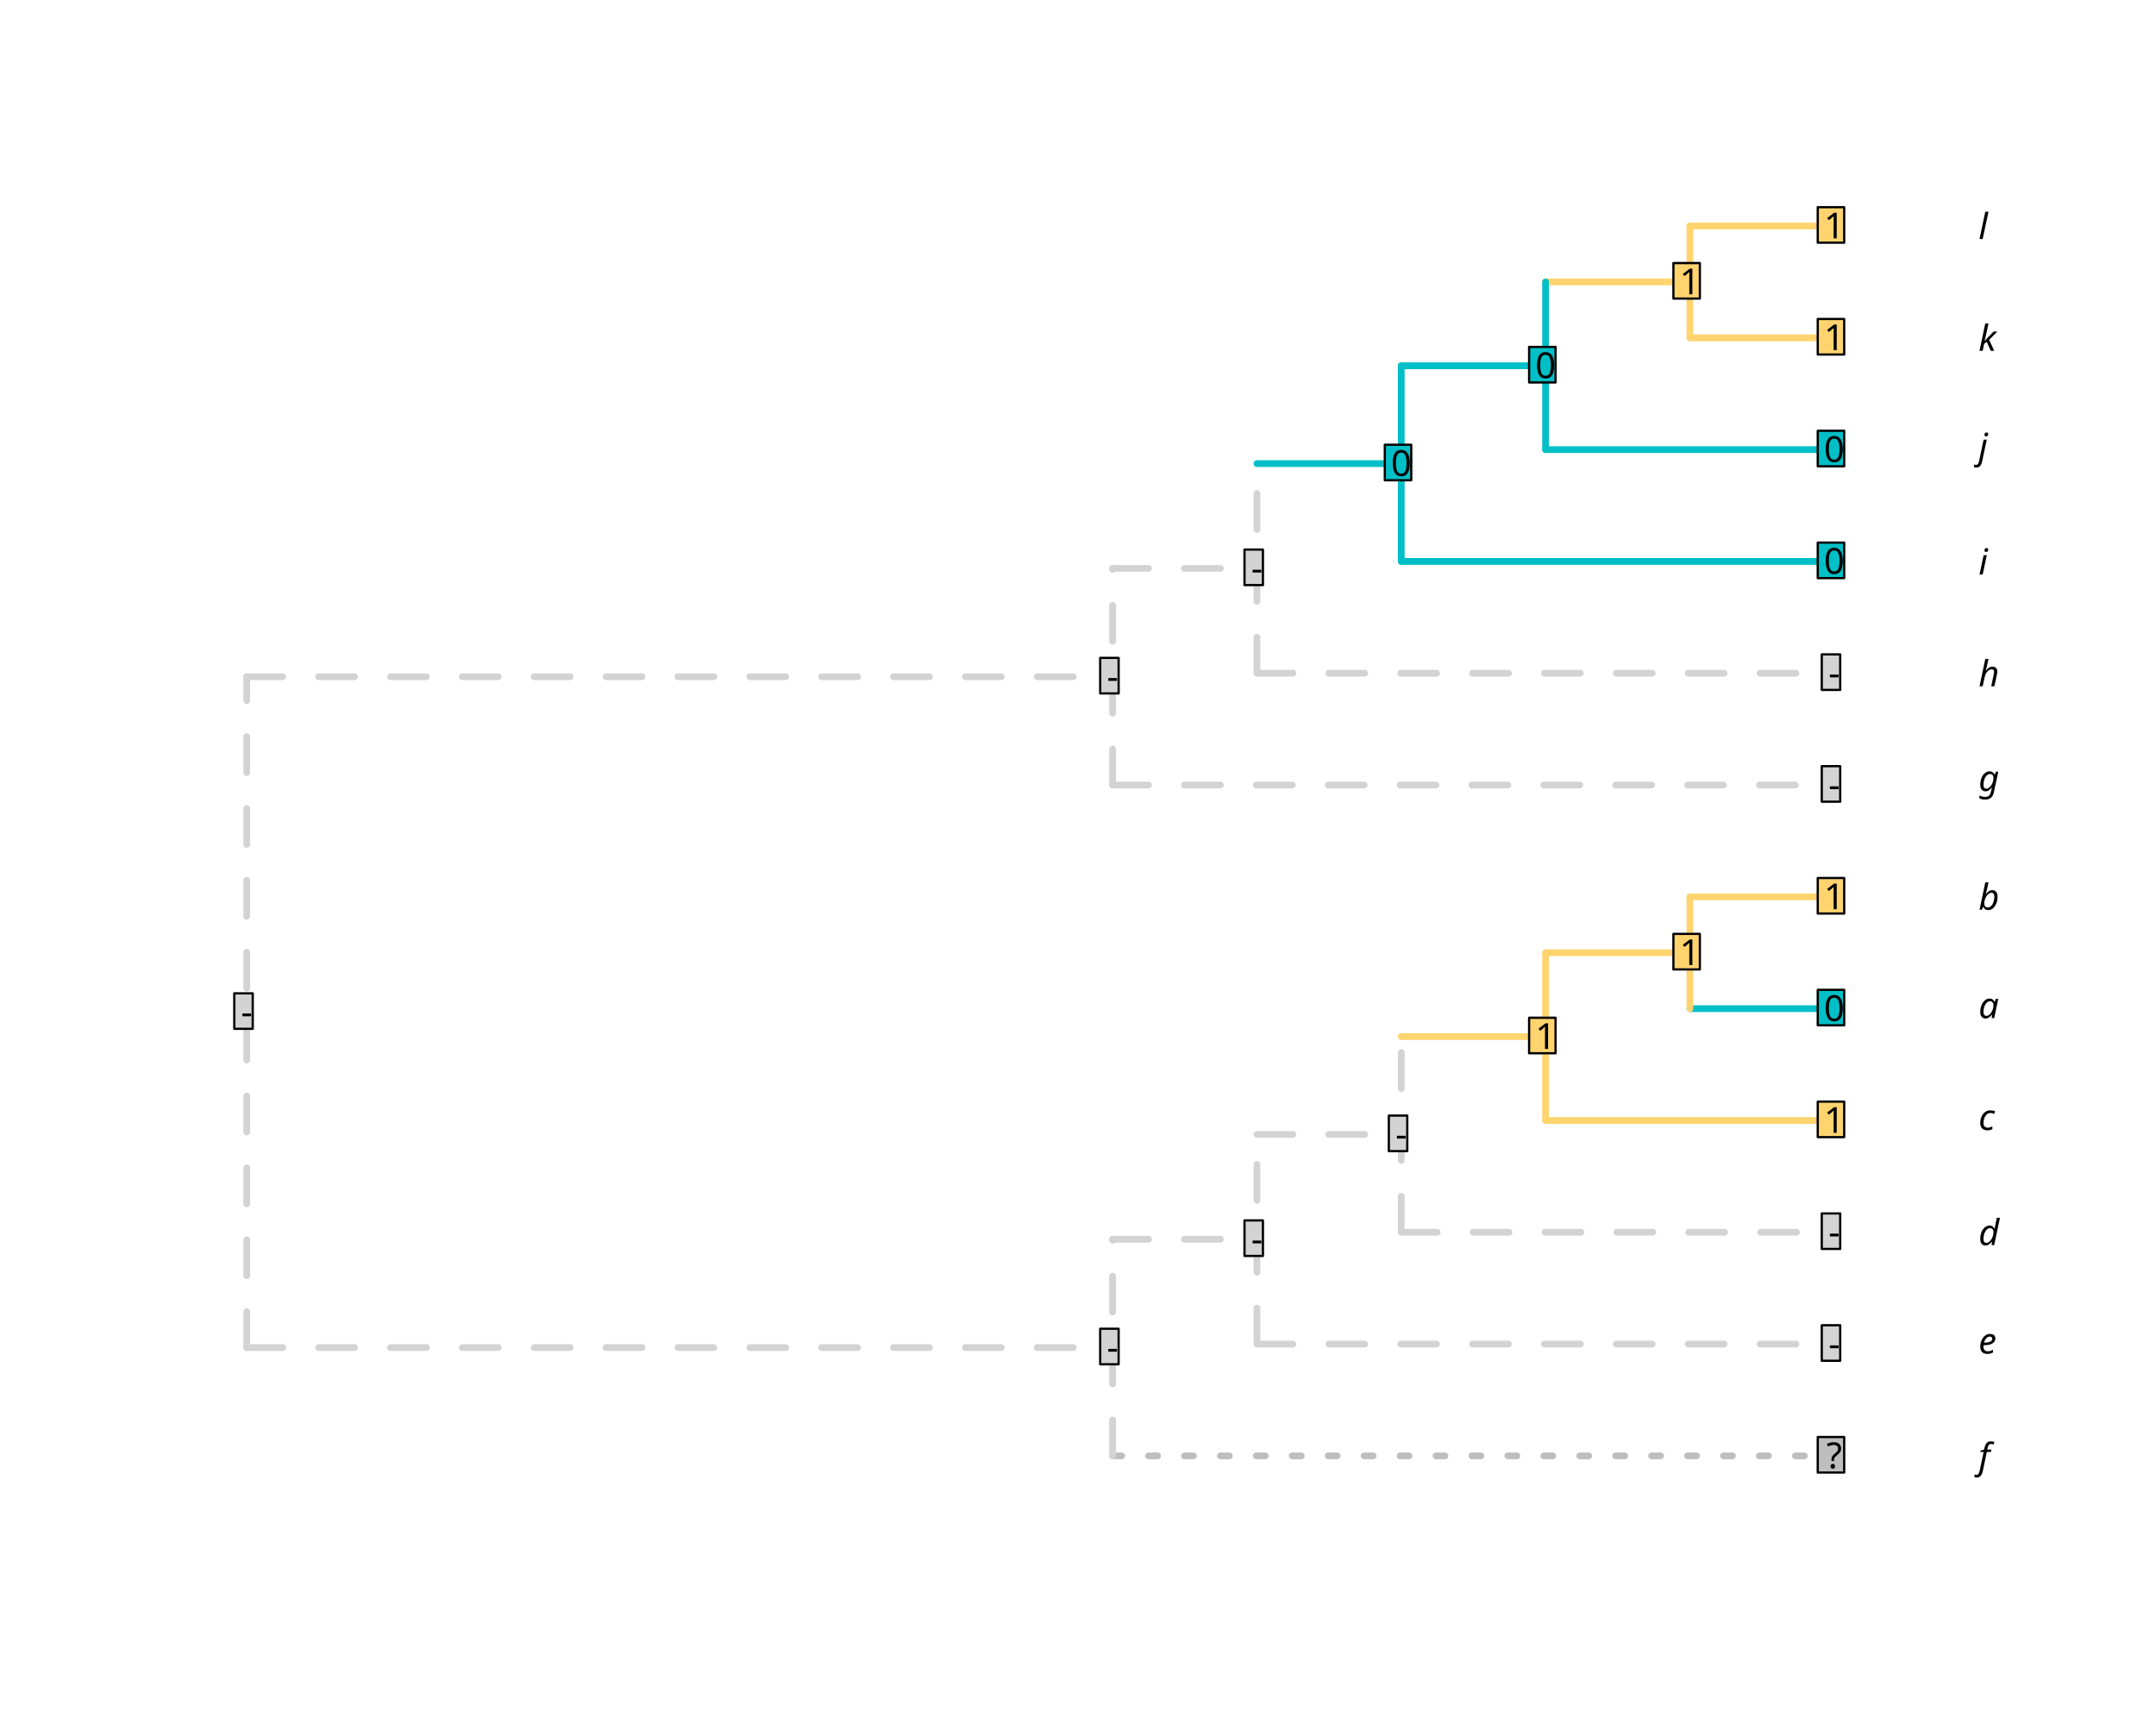
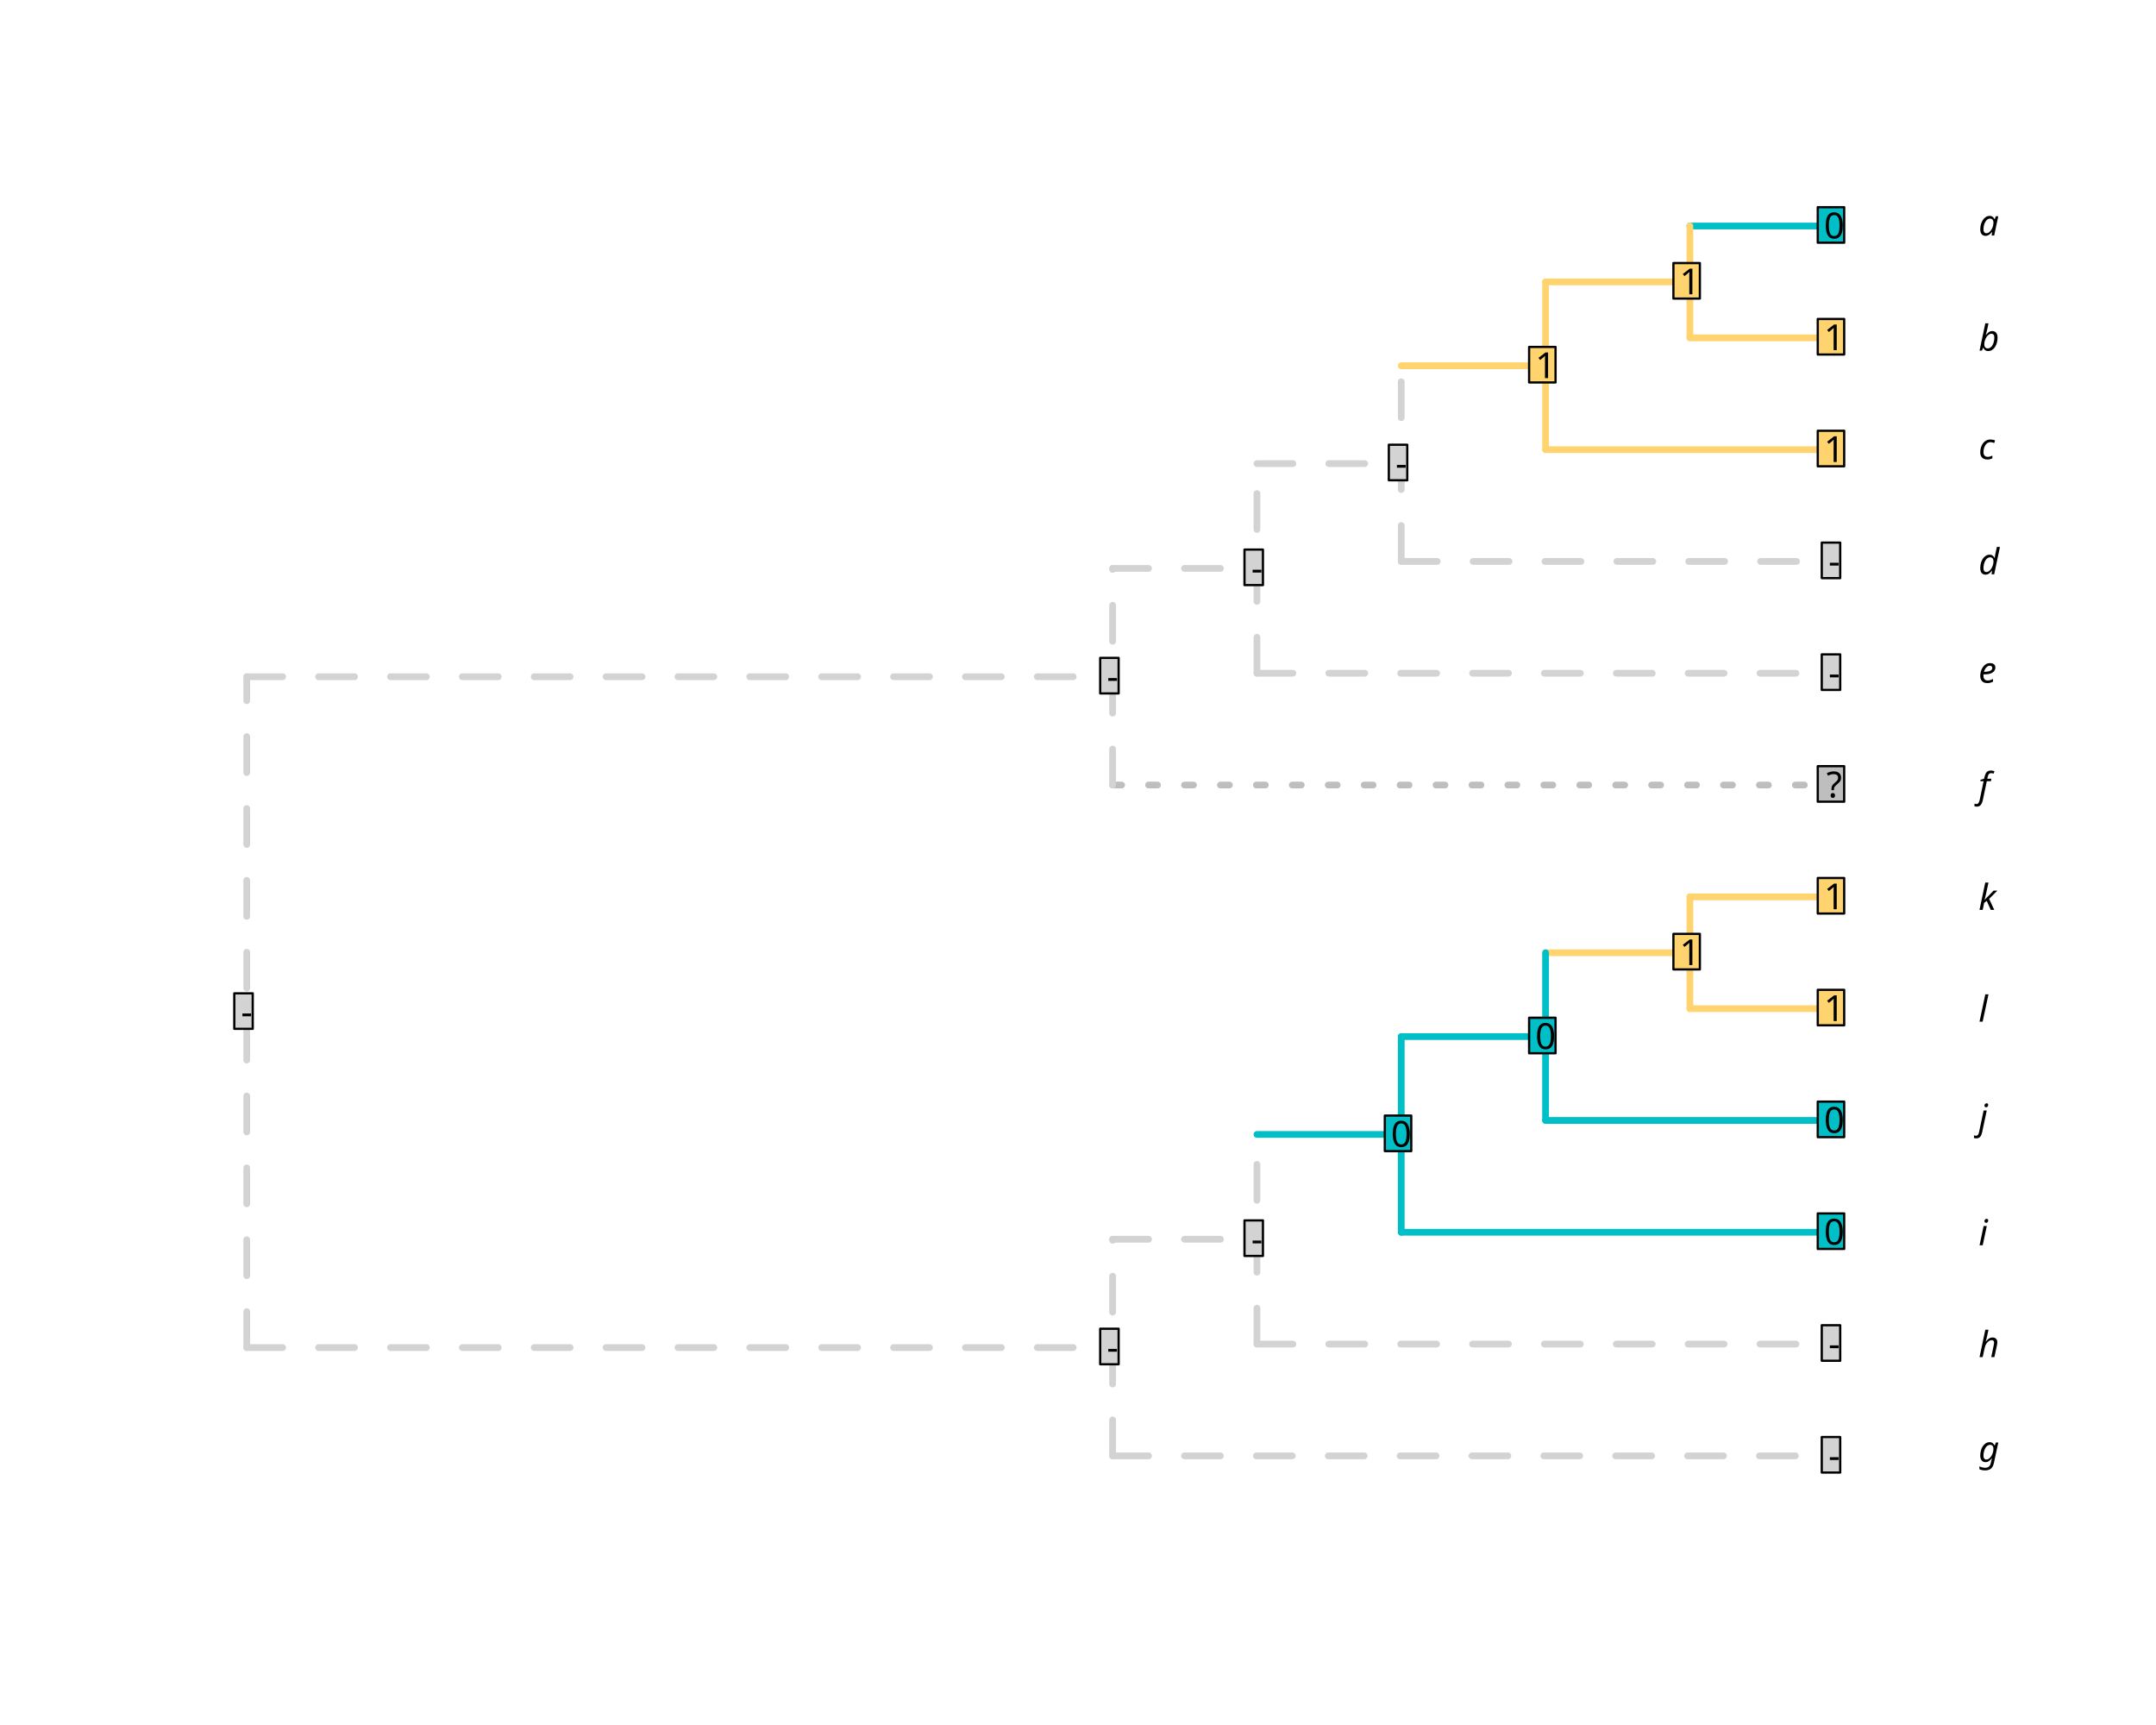
<svg xmlns="http://www.w3.org/2000/svg" class="svglite" data-engine-version="2.0" width="720.00pt" height="576.00pt" viewBox="0 0 720.00 576.00">
  <defs>
    <style type="text/css">
    .svglite line, .svglite polyline, .svglite polygon, .svglite path, .svglite rect, .svglite circle {
      fill: none;
      stroke: #000000;
      stroke-linecap: round;
      stroke-linejoin: round;
      stroke-miterlimit: 10.00;
    }
  </style>
  </defs>
  <rect width="100%" height="100%" style="stroke: none; fill: #FFFFFF;" />
  <defs>
    <clipPath id="cpMC4wMHw3MjAuMDB8MC4wMHw1NzYuMDA=">
      <rect x="0.00" y="0.00" width="720.00" height="576.00" />
    </clipPath>
  </defs>
  <g clip-path="url(#cpMC4wMHw3MjAuMDB8MC4wMHw1NzYuMDA=)">
</g>
  <defs>
    <clipPath id="cpNTkuMDR8Njg5Ljc2fDU5LjA0fDUwMi41Ng==">
      <rect x="59.04" y="59.04" width="630.72" height="443.52" />
    </clipPath>
  </defs>
  <g clip-path="url(#cpNTkuMDR8Njg5Ljc2fDU5LjA0fDUwMi41Ng==)">
    <line x1="82.40" y1="449.97" x2="371.56" y2="449.97" style="stroke-width: 2.25; stroke: #D3D3D3; stroke-dasharray: 12.00,12.00;" />
-     <line x1="371.56" y1="486.13" x2="612.54" y2="486.13" style="stroke-width: 2.25; stroke: #BEBEBE; stroke-dasharray: 3.00,9.00;" />
+     <line x1="371.56" y1="486.13" x2="612.54" y2="486.13" style="stroke-width: 2.25; stroke: #D3D3D3; stroke-dasharray: 12.00,12.00;" />
    <line x1="371.56" y1="413.80" x2="419.76" y2="413.80" style="stroke-width: 2.25; stroke: #D3D3D3; stroke-dasharray: 12.00,12.00;" />
    <line x1="419.76" y1="448.80" x2="612.54" y2="448.80" style="stroke-width: 2.25; stroke: #D3D3D3; stroke-dasharray: 12.00,12.00;" />
-     <line x1="419.76" y1="378.80" x2="467.95" y2="378.80" style="stroke-width: 2.25; stroke: #D3D3D3; stroke-dasharray: 12.00,12.00;" />
-     <line x1="467.95" y1="411.47" x2="612.54" y2="411.47" style="stroke-width: 2.25; stroke: #D3D3D3; stroke-dasharray: 12.00,12.00;" />
-     <line x1="467.95" y1="346.13" x2="516.15" y2="346.13" style="stroke-width: 2.25; stroke: #FFD46F;" />
-     <line x1="516.15" y1="374.13" x2="612.54" y2="374.13" style="stroke-width: 2.25; stroke: #FFD46F;" />
+     <line x1="419.76" y1="378.80" x2="467.95" y2="378.80" style="stroke-width: 2.25; stroke: #00BFC6;" />
+     <line x1="467.95" y1="411.47" x2="612.54" y2="411.47" style="stroke-width: 2.25; stroke: #00BFC6;" />
+     <line x1="467.95" y1="346.13" x2="516.15" y2="346.13" style="stroke-width: 2.25; stroke: #00BFC6;" />
+     <line x1="516.15" y1="374.13" x2="612.54" y2="374.13" style="stroke-width: 2.25; stroke: #00BFC6;" />
    <line x1="516.15" y1="318.13" x2="564.34" y2="318.13" style="stroke-width: 2.25; stroke: #FFD46F;" />
-     <line x1="564.34" y1="336.80" x2="612.54" y2="336.80" style="stroke-width: 2.25; stroke: #00BFC6;" />
+     <line x1="564.34" y1="336.80" x2="612.54" y2="336.80" style="stroke-width: 2.25; stroke: #FFD46F;" />
    <line x1="564.34" y1="299.47" x2="612.54" y2="299.47" style="stroke-width: 2.25; stroke: #FFD46F;" />
    <line x1="82.40" y1="225.97" x2="371.56" y2="225.97" style="stroke-width: 2.25; stroke: #D3D3D3; stroke-dasharray: 12.00,12.00;" />
-     <line x1="371.56" y1="262.13" x2="612.54" y2="262.13" style="stroke-width: 2.25; stroke: #D3D3D3; stroke-dasharray: 12.00,12.00;" />
+     <line x1="371.56" y1="262.13" x2="612.54" y2="262.13" style="stroke-width: 2.25; stroke: #BEBEBE; stroke-dasharray: 3.00,9.00;" />
    <line x1="371.56" y1="189.80" x2="419.76" y2="189.80" style="stroke-width: 2.25; stroke: #D3D3D3; stroke-dasharray: 12.00,12.00;" />
    <line x1="419.76" y1="224.80" x2="612.54" y2="224.80" style="stroke-width: 2.25; stroke: #D3D3D3; stroke-dasharray: 12.00,12.00;" />
-     <line x1="419.76" y1="154.80" x2="467.95" y2="154.80" style="stroke-width: 2.25; stroke: #00BFC6;" />
-     <line x1="467.95" y1="187.47" x2="612.54" y2="187.47" style="stroke-width: 2.25; stroke: #00BFC6;" />
-     <line x1="467.95" y1="122.13" x2="516.15" y2="122.13" style="stroke-width: 2.25; stroke: #00BFC6;" />
-     <line x1="516.15" y1="150.13" x2="612.54" y2="150.13" style="stroke-width: 2.25; stroke: #00BFC6;" />
+     <line x1="419.76" y1="154.80" x2="467.95" y2="154.80" style="stroke-width: 2.25; stroke: #D3D3D3; stroke-dasharray: 12.00,12.00;" />
+     <line x1="467.95" y1="187.47" x2="612.54" y2="187.47" style="stroke-width: 2.25; stroke: #D3D3D3; stroke-dasharray: 12.00,12.00;" />
+     <line x1="467.95" y1="122.13" x2="516.15" y2="122.13" style="stroke-width: 2.25; stroke: #FFD46F;" />
+     <line x1="516.15" y1="150.13" x2="612.54" y2="150.13" style="stroke-width: 2.25; stroke: #FFD46F;" />
    <line x1="516.15" y1="94.13" x2="564.34" y2="94.13" style="stroke-width: 2.25; stroke: #FFD46F;" />
    <line x1="564.34" y1="112.80" x2="612.54" y2="112.80" style="stroke-width: 2.25; stroke: #FFD46F;" />
-     <line x1="564.34" y1="75.47" x2="612.54" y2="75.47" style="stroke-width: 2.25; stroke: #FFD46F;" />
+     <line x1="564.34" y1="75.47" x2="612.54" y2="75.47" style="stroke-width: 2.25; stroke: #00BFC6;" />
    <line x1="82.40" y1="449.97" x2="82.40" y2="225.97" style="stroke-width: 2.25; stroke: #D3D3D3; stroke-dasharray: 12.00,12.00;" />
+     <line x1="371.56" y1="262.13" x2="371.56" y2="189.80" style="stroke-width: 2.25; stroke: #D3D3D3; stroke-dasharray: 12.00,12.00;" />
+     <line x1="419.76" y1="224.80" x2="419.76" y2="154.80" style="stroke-width: 2.25; stroke: #D3D3D3; stroke-dasharray: 12.00,12.00;" />
+     <line x1="467.95" y1="187.47" x2="467.95" y2="122.13" style="stroke-width: 2.25; stroke: #D3D3D3; stroke-dasharray: 12.00,12.00;" />
+     <line x1="516.15" y1="150.13" x2="516.15" y2="94.13" style="stroke-width: 2.25; stroke: #FFD46F;" />
+     <line x1="564.34" y1="112.80" x2="564.34" y2="75.47" style="stroke-width: 2.25; stroke: #FFD46F;" />
    <line x1="371.56" y1="486.13" x2="371.56" y2="413.80" style="stroke-width: 2.25; stroke: #D3D3D3; stroke-dasharray: 12.00,12.00;" />
    <line x1="419.76" y1="448.80" x2="419.76" y2="378.80" style="stroke-width: 2.25; stroke: #D3D3D3; stroke-dasharray: 12.00,12.00;" />
-     <line x1="467.95" y1="411.47" x2="467.95" y2="346.13" style="stroke-width: 2.25; stroke: #D3D3D3; stroke-dasharray: 12.00,12.00;" />
-     <line x1="516.15" y1="374.13" x2="516.15" y2="318.13" style="stroke-width: 2.25; stroke: #FFD46F;" />
+     <line x1="467.95" y1="411.47" x2="467.95" y2="346.13" style="stroke-width: 2.25; stroke: #00BFC6;" />
+     <line x1="516.15" y1="374.13" x2="516.15" y2="318.13" style="stroke-width: 2.25; stroke: #00BFC6;" />
    <line x1="564.34" y1="336.80" x2="564.34" y2="299.47" style="stroke-width: 2.25; stroke: #FFD46F;" />
-     <line x1="371.56" y1="262.13" x2="371.56" y2="189.80" style="stroke-width: 2.25; stroke: #D3D3D3; stroke-dasharray: 12.00,12.00;" />
-     <line x1="419.76" y1="224.80" x2="419.76" y2="154.80" style="stroke-width: 2.25; stroke: #D3D3D3; stroke-dasharray: 12.00,12.00;" />
-     <line x1="467.95" y1="187.47" x2="467.95" y2="122.13" style="stroke-width: 2.25; stroke: #00BFC6;" />
-     <line x1="516.15" y1="150.13" x2="516.15" y2="94.13" style="stroke-width: 2.25; stroke: #00BFC6;" />
-     <line x1="564.34" y1="112.80" x2="564.34" y2="75.47" style="stroke-width: 2.25; stroke: #FFD46F;" />
-     <text x="660.73" y="339.97" style="font-size: 12.00px; font-style: italic; font-family: sans;" textLength="6.67px" lengthAdjust="spacingAndGlyphs">a</text>
-     <text x="660.73" y="303.76" style="font-size: 12.00px; font-style: italic; font-family: sans;" textLength="6.67px" lengthAdjust="spacingAndGlyphs">b</text>
-     <text x="660.73" y="377.30" style="font-size: 12.00px; font-style: italic; font-family: sans;" textLength="6.00px" lengthAdjust="spacingAndGlyphs">c</text>
-     <text x="660.73" y="415.76" style="font-size: 12.00px; font-style: italic; font-family: sans;" textLength="6.67px" lengthAdjust="spacingAndGlyphs">d</text>
-     <text x="660.73" y="451.97" style="font-size: 12.00px; font-style: italic; font-family: sans;" textLength="6.67px" lengthAdjust="spacingAndGlyphs">e</text>
-     <text x="660.73" y="490.47" style="font-size: 12.00px; font-style: italic; font-family: sans;" textLength="3.33px" lengthAdjust="spacingAndGlyphs">f</text>
-     <text x="660.73" y="264.11" style="font-size: 12.00px; font-style: italic; font-family: sans;" textLength="6.67px" lengthAdjust="spacingAndGlyphs">g</text>
-     <text x="660.73" y="229.15" style="font-size: 12.00px; font-style: italic; font-family: sans;" textLength="6.67px" lengthAdjust="spacingAndGlyphs">h</text>
-     <text x="660.73" y="191.82" style="font-size: 12.00px; font-style: italic; font-family: sans;" textLength="2.66px" lengthAdjust="spacingAndGlyphs">i</text>
-     <text x="660.73" y="153.24" style="font-size: 12.00px; font-style: italic; font-family: sans;" textLength="2.66px" lengthAdjust="spacingAndGlyphs">j</text>
-     <text x="660.73" y="117.15" style="font-size: 12.00px; font-style: italic; font-family: sans;" textLength="6.00px" lengthAdjust="spacingAndGlyphs">k</text>
-     <text x="660.73" y="79.82" style="font-size: 12.00px; font-style: italic; font-family: sans;" textLength="2.66px" lengthAdjust="spacingAndGlyphs">l</text>
-     <rect x="607.04" y="330.51" width="8.83" height="11.86" style="stroke-width: 0.75; fill: #00BFC6;" />
+     <text x="660.73" y="78.64" style="font-size: 12.00px; font-style: italic; font-family: sans;" textLength="6.67px" lengthAdjust="spacingAndGlyphs">a</text>
+     <text x="660.73" y="117.09" style="font-size: 12.00px; font-style: italic; font-family: sans;" textLength="6.67px" lengthAdjust="spacingAndGlyphs">b</text>
+     <text x="660.73" y="153.30" style="font-size: 12.00px; font-style: italic; font-family: sans;" textLength="6.00px" lengthAdjust="spacingAndGlyphs">c</text>
+     <text x="660.73" y="191.76" style="font-size: 12.00px; font-style: italic; font-family: sans;" textLength="6.67px" lengthAdjust="spacingAndGlyphs">d</text>
+     <text x="660.73" y="227.97" style="font-size: 12.00px; font-style: italic; font-family: sans;" textLength="6.67px" lengthAdjust="spacingAndGlyphs">e</text>
+     <text x="660.73" y="266.47" style="font-size: 12.00px; font-style: italic; font-family: sans;" textLength="3.33px" lengthAdjust="spacingAndGlyphs">f</text>
+     <text x="660.73" y="488.11" style="font-size: 12.00px; font-style: italic; font-family: sans;" textLength="6.67px" lengthAdjust="spacingAndGlyphs">g</text>
+     <text x="660.73" y="453.15" style="font-size: 12.00px; font-style: italic; font-family: sans;" textLength="6.67px" lengthAdjust="spacingAndGlyphs">h</text>
+     <text x="660.73" y="415.82" style="font-size: 12.00px; font-style: italic; font-family: sans;" textLength="2.66px" lengthAdjust="spacingAndGlyphs">i</text>
+     <text x="660.73" y="377.24" style="font-size: 12.00px; font-style: italic; font-family: sans;" textLength="2.66px" lengthAdjust="spacingAndGlyphs">j</text>
+     <text x="660.73" y="303.82" style="font-size: 12.00px; font-style: italic; font-family: sans;" textLength="6.00px" lengthAdjust="spacingAndGlyphs">k</text>
+     <text x="660.73" y="341.15" style="font-size: 12.00px; font-style: italic; font-family: sans;" textLength="2.66px" lengthAdjust="spacingAndGlyphs">l</text>
+     <rect x="607.04" y="69.18" width="8.83" height="11.86" style="stroke-width: 0.75; fill: #00BFC6;" />
+     <rect x="607.04" y="106.51" width="8.83" height="11.86" style="stroke-width: 0.75; fill: #FFD46F;" />
+     <rect x="607.04" y="143.84" width="8.83" height="11.86" style="stroke-width: 0.75; fill: #FFD46F;" />
+     <rect x="608.38" y="181.18" width="6.16" height="11.86" style="stroke-width: 0.75; fill: #D3D3D3;" />
+     <rect x="608.38" y="218.51" width="6.16" height="11.86" style="stroke-width: 0.75; fill: #D3D3D3;" />
+     <rect x="607.04" y="255.84" width="8.83" height="11.86" style="stroke-width: 0.75; fill: #BEBEBE;" />
+     <rect x="608.38" y="479.84" width="6.16" height="11.86" style="stroke-width: 0.75; fill: #D3D3D3;" />
+     <rect x="608.38" y="442.51" width="6.16" height="11.86" style="stroke-width: 0.75; fill: #D3D3D3;" />
+     <rect x="607.04" y="405.18" width="8.83" height="11.86" style="stroke-width: 0.75; fill: #00BFC6;" />
+     <rect x="607.04" y="367.84" width="8.83" height="11.86" style="stroke-width: 0.75; fill: #00BFC6;" />
    <rect x="607.04" y="293.18" width="8.83" height="11.86" style="stroke-width: 0.75; fill: #FFD46F;" />
-     <rect x="607.04" y="367.84" width="8.83" height="11.86" style="stroke-width: 0.75; fill: #FFD46F;" />
-     <rect x="608.38" y="405.18" width="6.16" height="11.86" style="stroke-width: 0.75; fill: #D3D3D3;" />
-     <rect x="608.38" y="442.51" width="6.16" height="11.86" style="stroke-width: 0.75; fill: #D3D3D3;" />
-     <rect x="607.04" y="479.84" width="8.83" height="11.86" style="stroke-width: 0.75; fill: #BEBEBE;" />
-     <rect x="608.38" y="255.84" width="6.16" height="11.86" style="stroke-width: 0.75; fill: #D3D3D3;" />
-     <rect x="608.38" y="218.51" width="6.16" height="11.86" style="stroke-width: 0.75; fill: #D3D3D3;" />
-     <rect x="607.04" y="181.18" width="8.83" height="11.86" style="stroke-width: 0.75; fill: #00BFC6;" />
-     <rect x="607.04" y="143.84" width="8.83" height="11.86" style="stroke-width: 0.75; fill: #00BFC6;" />
-     <rect x="607.04" y="106.51" width="8.83" height="11.86" style="stroke-width: 0.75; fill: #FFD46F;" />
-     <rect x="607.04" y="69.18" width="8.83" height="11.86" style="stroke-width: 0.75; fill: #FFD46F;" />
+     <rect x="607.04" y="330.51" width="8.83" height="11.86" style="stroke-width: 0.75; fill: #FFD46F;" />
    <rect x="78.24" y="331.68" width="6.16" height="11.86" style="stroke-width: 0.75; fill: #D3D3D3;" />
+     <rect x="367.41" y="219.68" width="6.16" height="11.86" style="stroke-width: 0.75; fill: #D3D3D3;" />
+     <rect x="415.60" y="183.51" width="6.16" height="11.86" style="stroke-width: 0.75; fill: #D3D3D3;" />
+     <rect x="463.80" y="148.51" width="6.16" height="11.86" style="stroke-width: 0.75; fill: #D3D3D3;" />
+     <rect x="510.65" y="115.84" width="8.83" height="11.86" style="stroke-width: 0.75; fill: #FFD46F;" />
+     <rect x="558.84" y="87.84" width="8.83" height="11.86" style="stroke-width: 0.75; fill: #FFD46F;" />
    <rect x="367.41" y="443.68" width="6.16" height="11.86" style="stroke-width: 0.75; fill: #D3D3D3;" />
    <rect x="415.60" y="407.51" width="6.16" height="11.86" style="stroke-width: 0.75; fill: #D3D3D3;" />
-     <rect x="463.80" y="372.51" width="6.16" height="11.86" style="stroke-width: 0.75; fill: #D3D3D3;" />
-     <rect x="510.65" y="339.84" width="8.83" height="11.86" style="stroke-width: 0.75; fill: #FFD46F;" />
+     <rect x="462.46" y="372.51" width="8.83" height="11.86" style="stroke-width: 0.75; fill: #00BFC6;" />
+     <rect x="510.65" y="339.84" width="8.83" height="11.86" style="stroke-width: 0.75; fill: #00BFC6;" />
    <rect x="558.84" y="311.84" width="8.83" height="11.86" style="stroke-width: 0.75; fill: #FFD46F;" />
-     <rect x="367.41" y="219.68" width="6.16" height="11.86" style="stroke-width: 0.75; fill: #D3D3D3;" />
-     <rect x="415.60" y="183.51" width="6.16" height="11.86" style="stroke-width: 0.75; fill: #D3D3D3;" />
-     <rect x="462.46" y="148.51" width="8.83" height="11.86" style="stroke-width: 0.75; fill: #00BFC6;" />
-     <rect x="510.65" y="115.84" width="8.83" height="11.86" style="stroke-width: 0.75; fill: #00BFC6;" />
-     <rect x="558.84" y="87.84" width="8.83" height="11.86" style="stroke-width: 0.75; fill: #FFD46F;" />
-     <text x="612.54" y="340.93" text-anchor="middle" style="font-size: 12.00px; font-family: sans;" textLength="6.67px" lengthAdjust="spacingAndGlyphs">0</text>
+     <text x="612.54" y="79.60" text-anchor="middle" style="font-size: 12.00px; font-family: sans;" textLength="6.67px" lengthAdjust="spacingAndGlyphs">0</text>
+     <text x="612.54" y="116.93" text-anchor="middle" style="font-size: 12.00px; font-family: sans;" textLength="6.67px" lengthAdjust="spacingAndGlyphs">1</text>
+     <text x="612.54" y="154.26" text-anchor="middle" style="font-size: 12.00px; font-family: sans;" textLength="6.67px" lengthAdjust="spacingAndGlyphs">1</text>
+     <text x="612.54" y="191.60" text-anchor="middle" style="font-size: 12.00px; font-family: sans;" textLength="4.00px" lengthAdjust="spacingAndGlyphs">-</text>
+     <text x="612.54" y="228.93" text-anchor="middle" style="font-size: 12.00px; font-family: sans;" textLength="4.00px" lengthAdjust="spacingAndGlyphs">-</text>
+     <text x="612.54" y="266.26" text-anchor="middle" style="font-size: 12.00px; font-family: sans;" textLength="6.67px" lengthAdjust="spacingAndGlyphs">?</text>
+     <text x="612.54" y="490.26" text-anchor="middle" style="font-size: 12.00px; font-family: sans;" textLength="4.00px" lengthAdjust="spacingAndGlyphs">-</text>
+     <text x="612.54" y="452.93" text-anchor="middle" style="font-size: 12.00px; font-family: sans;" textLength="4.00px" lengthAdjust="spacingAndGlyphs">-</text>
+     <text x="612.54" y="415.60" text-anchor="middle" style="font-size: 12.00px; font-family: sans;" textLength="6.67px" lengthAdjust="spacingAndGlyphs">0</text>
+     <text x="612.54" y="378.26" text-anchor="middle" style="font-size: 12.00px; font-family: sans;" textLength="6.67px" lengthAdjust="spacingAndGlyphs">0</text>
    <text x="612.54" y="303.60" text-anchor="middle" style="font-size: 12.00px; font-family: sans;" textLength="6.67px" lengthAdjust="spacingAndGlyphs">1</text>
-     <text x="612.54" y="378.26" text-anchor="middle" style="font-size: 12.00px; font-family: sans;" textLength="6.67px" lengthAdjust="spacingAndGlyphs">1</text>
-     <text x="612.54" y="415.60" text-anchor="middle" style="font-size: 12.00px; font-family: sans;" textLength="4.00px" lengthAdjust="spacingAndGlyphs">-</text>
-     <text x="612.54" y="452.93" text-anchor="middle" style="font-size: 12.00px; font-family: sans;" textLength="4.00px" lengthAdjust="spacingAndGlyphs">-</text>
-     <text x="612.54" y="490.26" text-anchor="middle" style="font-size: 12.00px; font-family: sans;" textLength="6.67px" lengthAdjust="spacingAndGlyphs">?</text>
-     <text x="612.54" y="266.26" text-anchor="middle" style="font-size: 12.00px; font-family: sans;" textLength="4.00px" lengthAdjust="spacingAndGlyphs">-</text>
-     <text x="612.54" y="228.93" text-anchor="middle" style="font-size: 12.00px; font-family: sans;" textLength="4.00px" lengthAdjust="spacingAndGlyphs">-</text>
-     <text x="612.54" y="191.60" text-anchor="middle" style="font-size: 12.00px; font-family: sans;" textLength="6.67px" lengthAdjust="spacingAndGlyphs">0</text>
-     <text x="612.54" y="154.26" text-anchor="middle" style="font-size: 12.00px; font-family: sans;" textLength="6.67px" lengthAdjust="spacingAndGlyphs">0</text>
-     <text x="612.54" y="116.93" text-anchor="middle" style="font-size: 12.00px; font-family: sans;" textLength="6.67px" lengthAdjust="spacingAndGlyphs">1</text>
-     <text x="612.54" y="79.60" text-anchor="middle" style="font-size: 12.00px; font-family: sans;" textLength="6.67px" lengthAdjust="spacingAndGlyphs">1</text>
+     <text x="612.54" y="340.93" text-anchor="middle" style="font-size: 12.00px; font-family: sans;" textLength="6.67px" lengthAdjust="spacingAndGlyphs">1</text>
    <text x="82.40" y="342.10" text-anchor="middle" style="font-size: 12.00px; font-family: sans;" textLength="4.00px" lengthAdjust="spacingAndGlyphs">-</text>
+     <text x="371.56" y="230.10" text-anchor="middle" style="font-size: 12.00px; font-family: sans;" textLength="4.00px" lengthAdjust="spacingAndGlyphs">-</text>
+     <text x="419.76" y="193.93" text-anchor="middle" style="font-size: 12.00px; font-family: sans;" textLength="4.00px" lengthAdjust="spacingAndGlyphs">-</text>
+     <text x="467.95" y="158.93" text-anchor="middle" style="font-size: 12.00px; font-family: sans;" textLength="4.00px" lengthAdjust="spacingAndGlyphs">-</text>
+     <text x="516.15" y="126.26" text-anchor="middle" style="font-size: 12.00px; font-family: sans;" textLength="6.67px" lengthAdjust="spacingAndGlyphs">1</text>
+     <text x="564.34" y="98.26" text-anchor="middle" style="font-size: 12.00px; font-family: sans;" textLength="6.67px" lengthAdjust="spacingAndGlyphs">1</text>
    <text x="371.56" y="454.10" text-anchor="middle" style="font-size: 12.00px; font-family: sans;" textLength="4.00px" lengthAdjust="spacingAndGlyphs">-</text>
    <text x="419.76" y="417.93" text-anchor="middle" style="font-size: 12.00px; font-family: sans;" textLength="4.00px" lengthAdjust="spacingAndGlyphs">-</text>
-     <text x="467.95" y="382.93" text-anchor="middle" style="font-size: 12.00px; font-family: sans;" textLength="4.00px" lengthAdjust="spacingAndGlyphs">-</text>
-     <text x="516.15" y="350.26" text-anchor="middle" style="font-size: 12.00px; font-family: sans;" textLength="6.67px" lengthAdjust="spacingAndGlyphs">1</text>
+     <text x="467.95" y="382.93" text-anchor="middle" style="font-size: 12.00px; font-family: sans;" textLength="6.67px" lengthAdjust="spacingAndGlyphs">0</text>
+     <text x="516.15" y="350.26" text-anchor="middle" style="font-size: 12.00px; font-family: sans;" textLength="6.67px" lengthAdjust="spacingAndGlyphs">0</text>
    <text x="564.34" y="322.26" text-anchor="middle" style="font-size: 12.00px; font-family: sans;" textLength="6.67px" lengthAdjust="spacingAndGlyphs">1</text>
-     <text x="371.56" y="230.10" text-anchor="middle" style="font-size: 12.00px; font-family: sans;" textLength="4.00px" lengthAdjust="spacingAndGlyphs">-</text>
-     <text x="419.76" y="193.93" text-anchor="middle" style="font-size: 12.00px; font-family: sans;" textLength="4.00px" lengthAdjust="spacingAndGlyphs">-</text>
-     <text x="467.95" y="158.93" text-anchor="middle" style="font-size: 12.00px; font-family: sans;" textLength="6.67px" lengthAdjust="spacingAndGlyphs">0</text>
-     <text x="516.15" y="126.26" text-anchor="middle" style="font-size: 12.00px; font-family: sans;" textLength="6.67px" lengthAdjust="spacingAndGlyphs">0</text>
-     <text x="564.34" y="98.26" text-anchor="middle" style="font-size: 12.00px; font-family: sans;" textLength="6.67px" lengthAdjust="spacingAndGlyphs">1</text>
  </g>
</svg>
